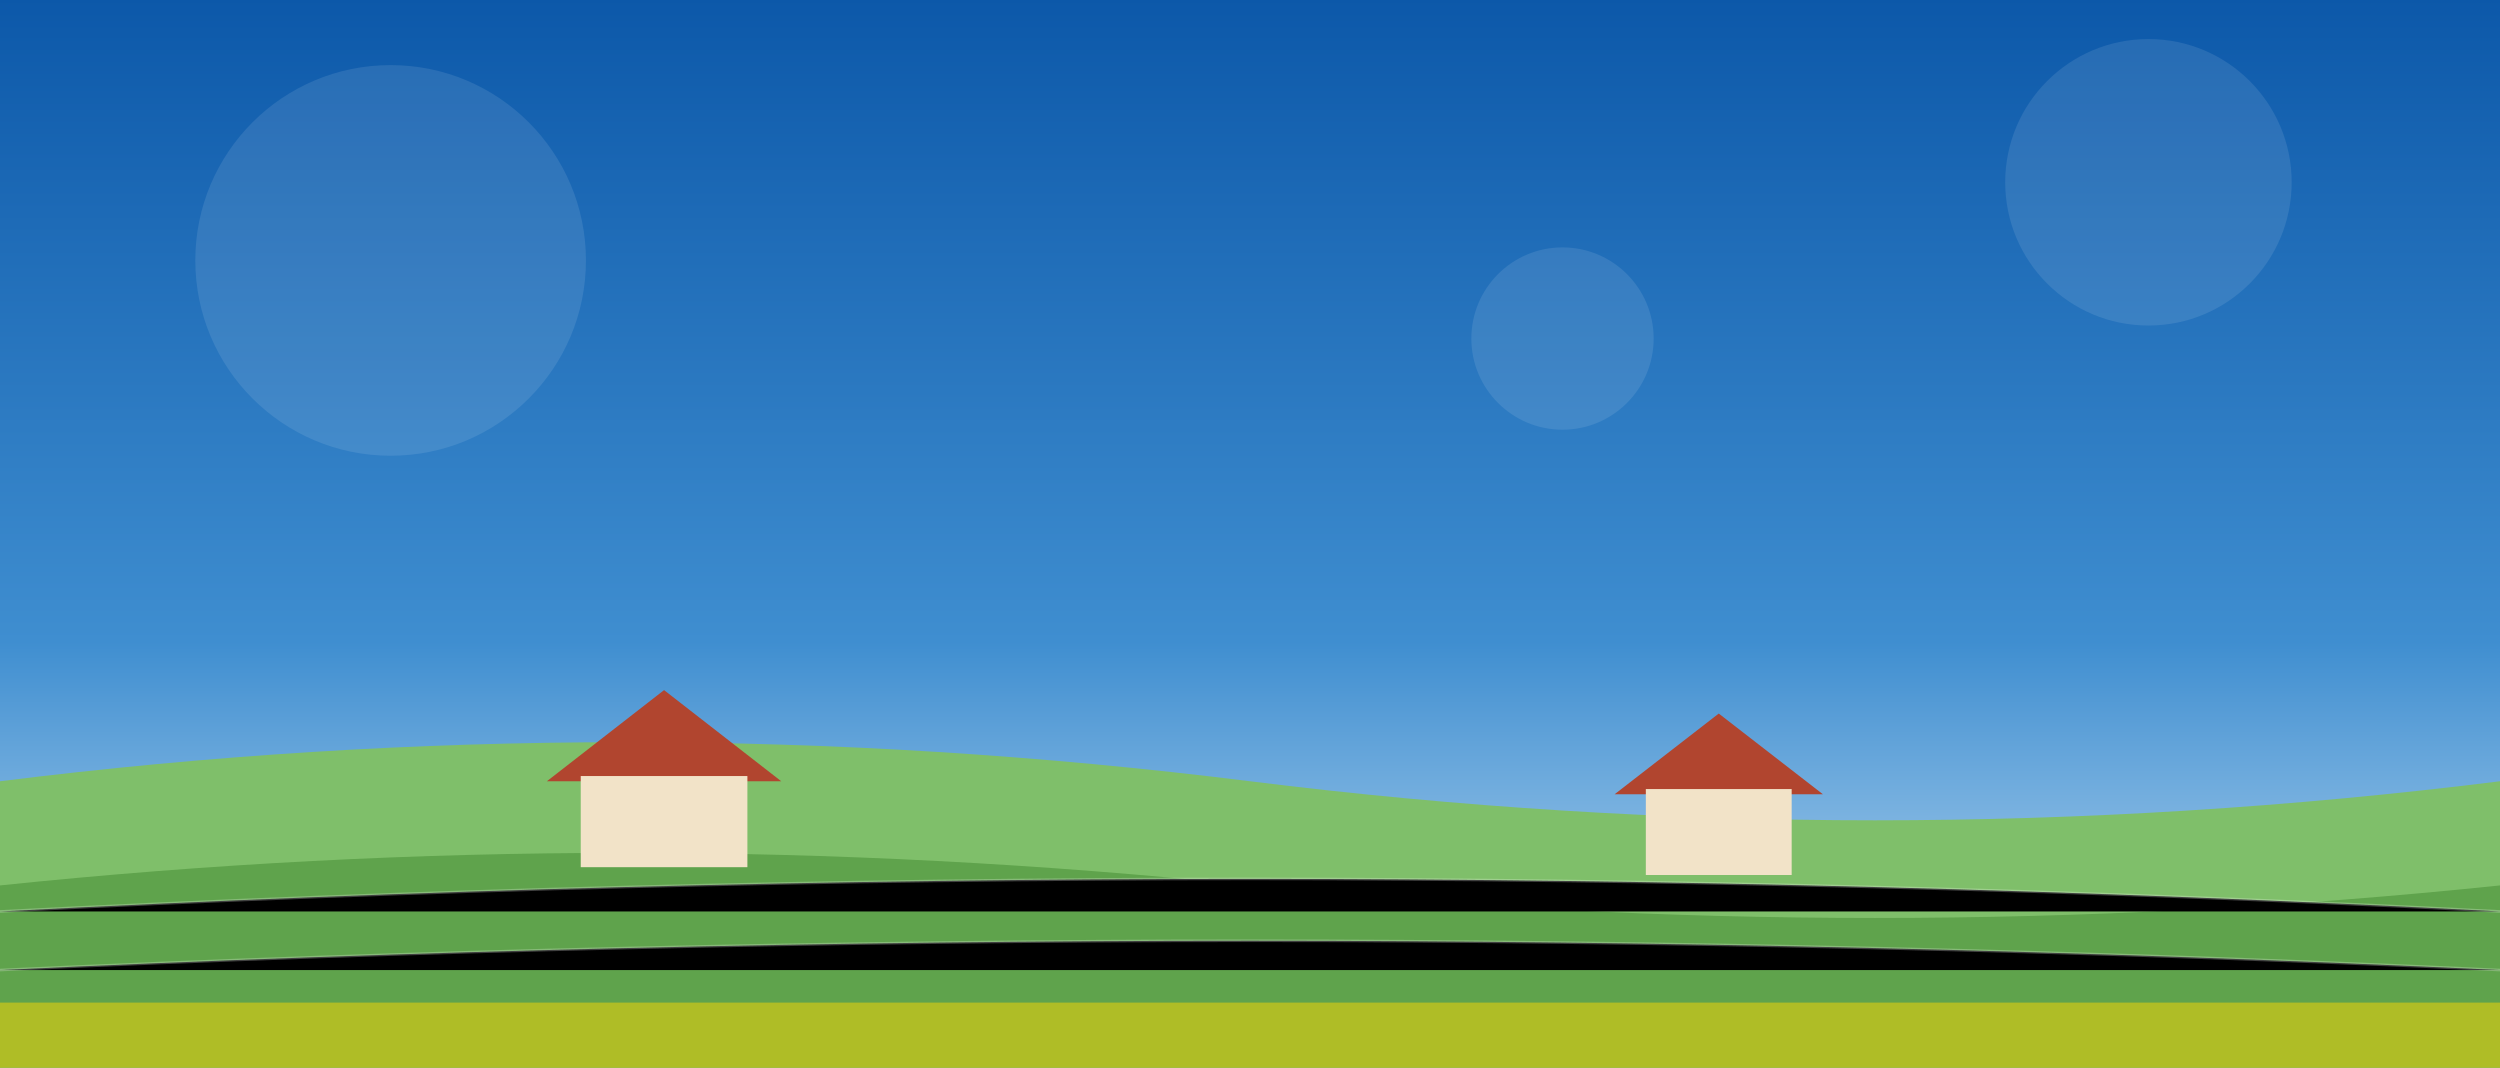
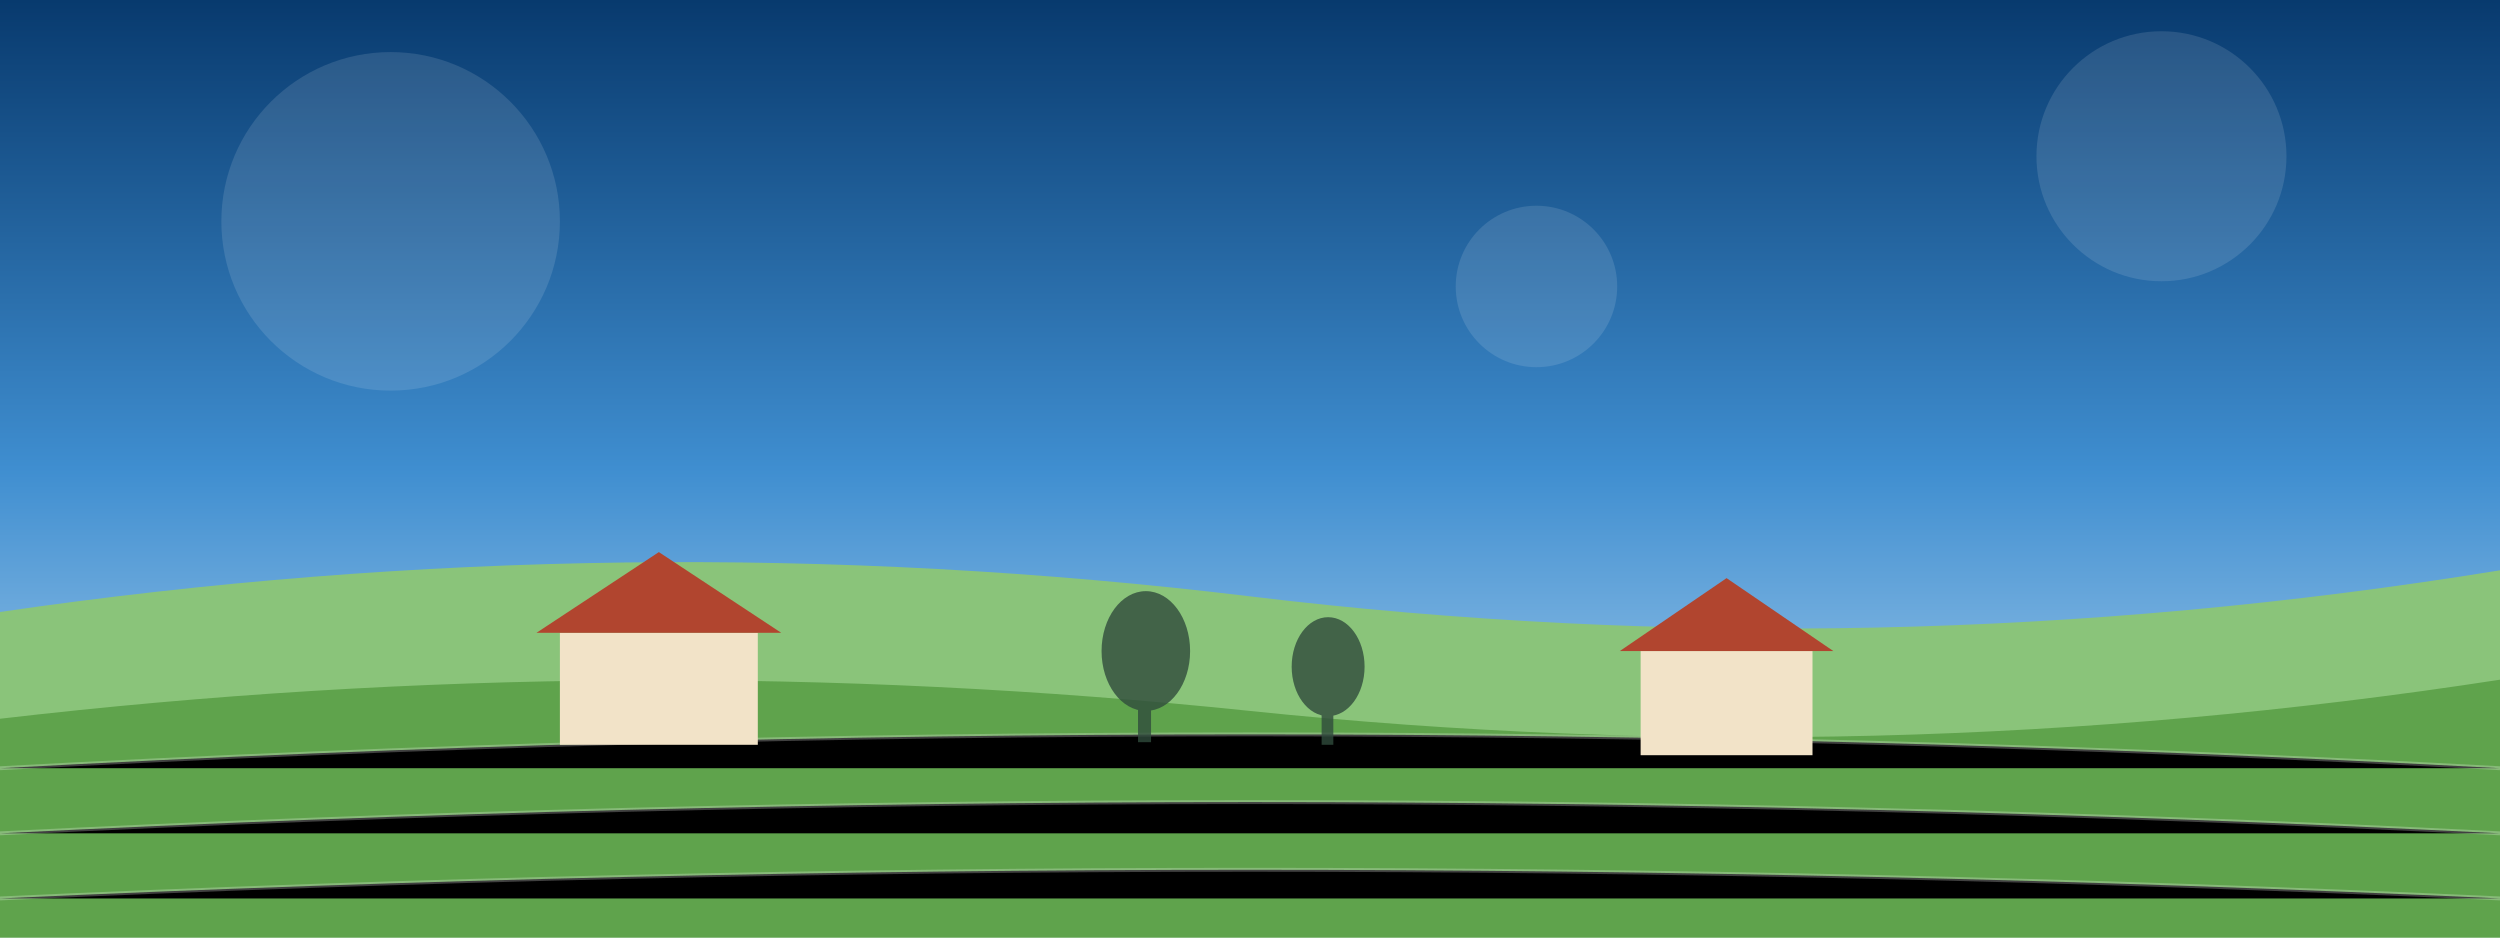
- <svg xmlns="http://www.w3.org/2000/svg" viewBox="0 0 1920 820" role="img" aria-label="">
+ <svg xmlns="http://www.w3.org/2000/svg" viewBox="0 0 1920 720" role="img" aria-label="">
  <defs>
-     <linearGradient id="s2" x1="0" y1="0" x2="0" y2="1">
-       <stop offset="0" stop-color="#0c58a9" />
-       <stop offset="0.6" stop-color="#3f8ed0" />
+     <linearGradient id="h2" x1="0" y1="0" x2="0" y2="1">
+       <stop offset="0" stop-color="#083a6e" />
+       <stop offset="0.5" stop-color="#3f8ed0" />
      <stop offset="1" stop-color="#cfe6f7" />
    </linearGradient>
  </defs>
-   <rect width="1920" height="820" fill="url(#s2)" />
-   <g fill="#ffffff" opacity="0.10">
-     <circle cx="300" cy="200" r="150" />
-     <circle cx="1650" cy="140" r="110" />
-     <circle cx="1200" cy="260" r="70" />
+   <rect width="1920" height="720" fill="url(#h2)" />
+   <g fill="#ffffff" opacity="0.12">
+     <circle cx="300" cy="170" r="130" />
+     <circle cx="1660" cy="120" r="96" />
+     <circle cx="1180" cy="220" r="62" />
  </g>
-   <path d="M0 600 q480 -60 960 0 t960 0 v220 H0 Z" fill="#7fbf6a" />
-   <path d="M0 680 q480 -50 960 0 t960 0 v140 H0 Z" fill="#5fa34c" />
-   <g stroke="#ffffff" stroke-opacity="0.25" stroke-width="2">
-     <path d="M0 700 q960 -50 1920 0" />
-     <path d="M0 745 q960 -45 1920 0" />
+   <path d="M0 470 q480 -70 960 -12 t960 -20 v282 H0Z" fill="#8ac47a" />
+   <path d="M0 552 q480 -56 960 -6 t960 -24 v198 H0Z" fill="#5fa34c" />
+   <g stroke="#ffffff" stroke-opacity="0.25" stroke-width="3">
+     <path d="M0 590 q960 -52 1920 0" />
+     <path d="M0 640 q960 -48 1920 0" />
+     <path d="M0 690 q960 -44 1920 0" />
+   </g>
+   <g fill="#f2e3c8">
+     <rect x="430" y="486" width="152" height="86" />
+     <rect x="1260" y="500" width="132" height="80" />
  </g>
  <g fill="#b1452f">
-     <path d="M420 600 l90 -70 l90 70 z" />
-     <path d="M1240 610 l80 -62 l80 62 z" />
+     <path d="M412 486 L506 424 L600 486 Z" />
+     <path d="M1244 500 L1326 444 L1408 500 Z" />
  </g>
-   <g fill="#f2e3c8">
-     <rect x="446" y="596" width="128" height="70" />
-     <rect x="1264" y="606" width="112" height="66" />
+   <g fill="#2f4b3c" opacity="0.8">
+     <ellipse cx="880" cy="500" rx="34" ry="46" />
+     <rect x="874" y="500" width="10" height="70" />
+     <ellipse cx="1020" cy="512" rx="28" ry="38" />
+     <rect x="1015" y="512" width="9" height="60" />
  </g>
-   <rect y="770" width="1920" height="50" fill="#ffd700" opacity="0.5" />
</svg>
